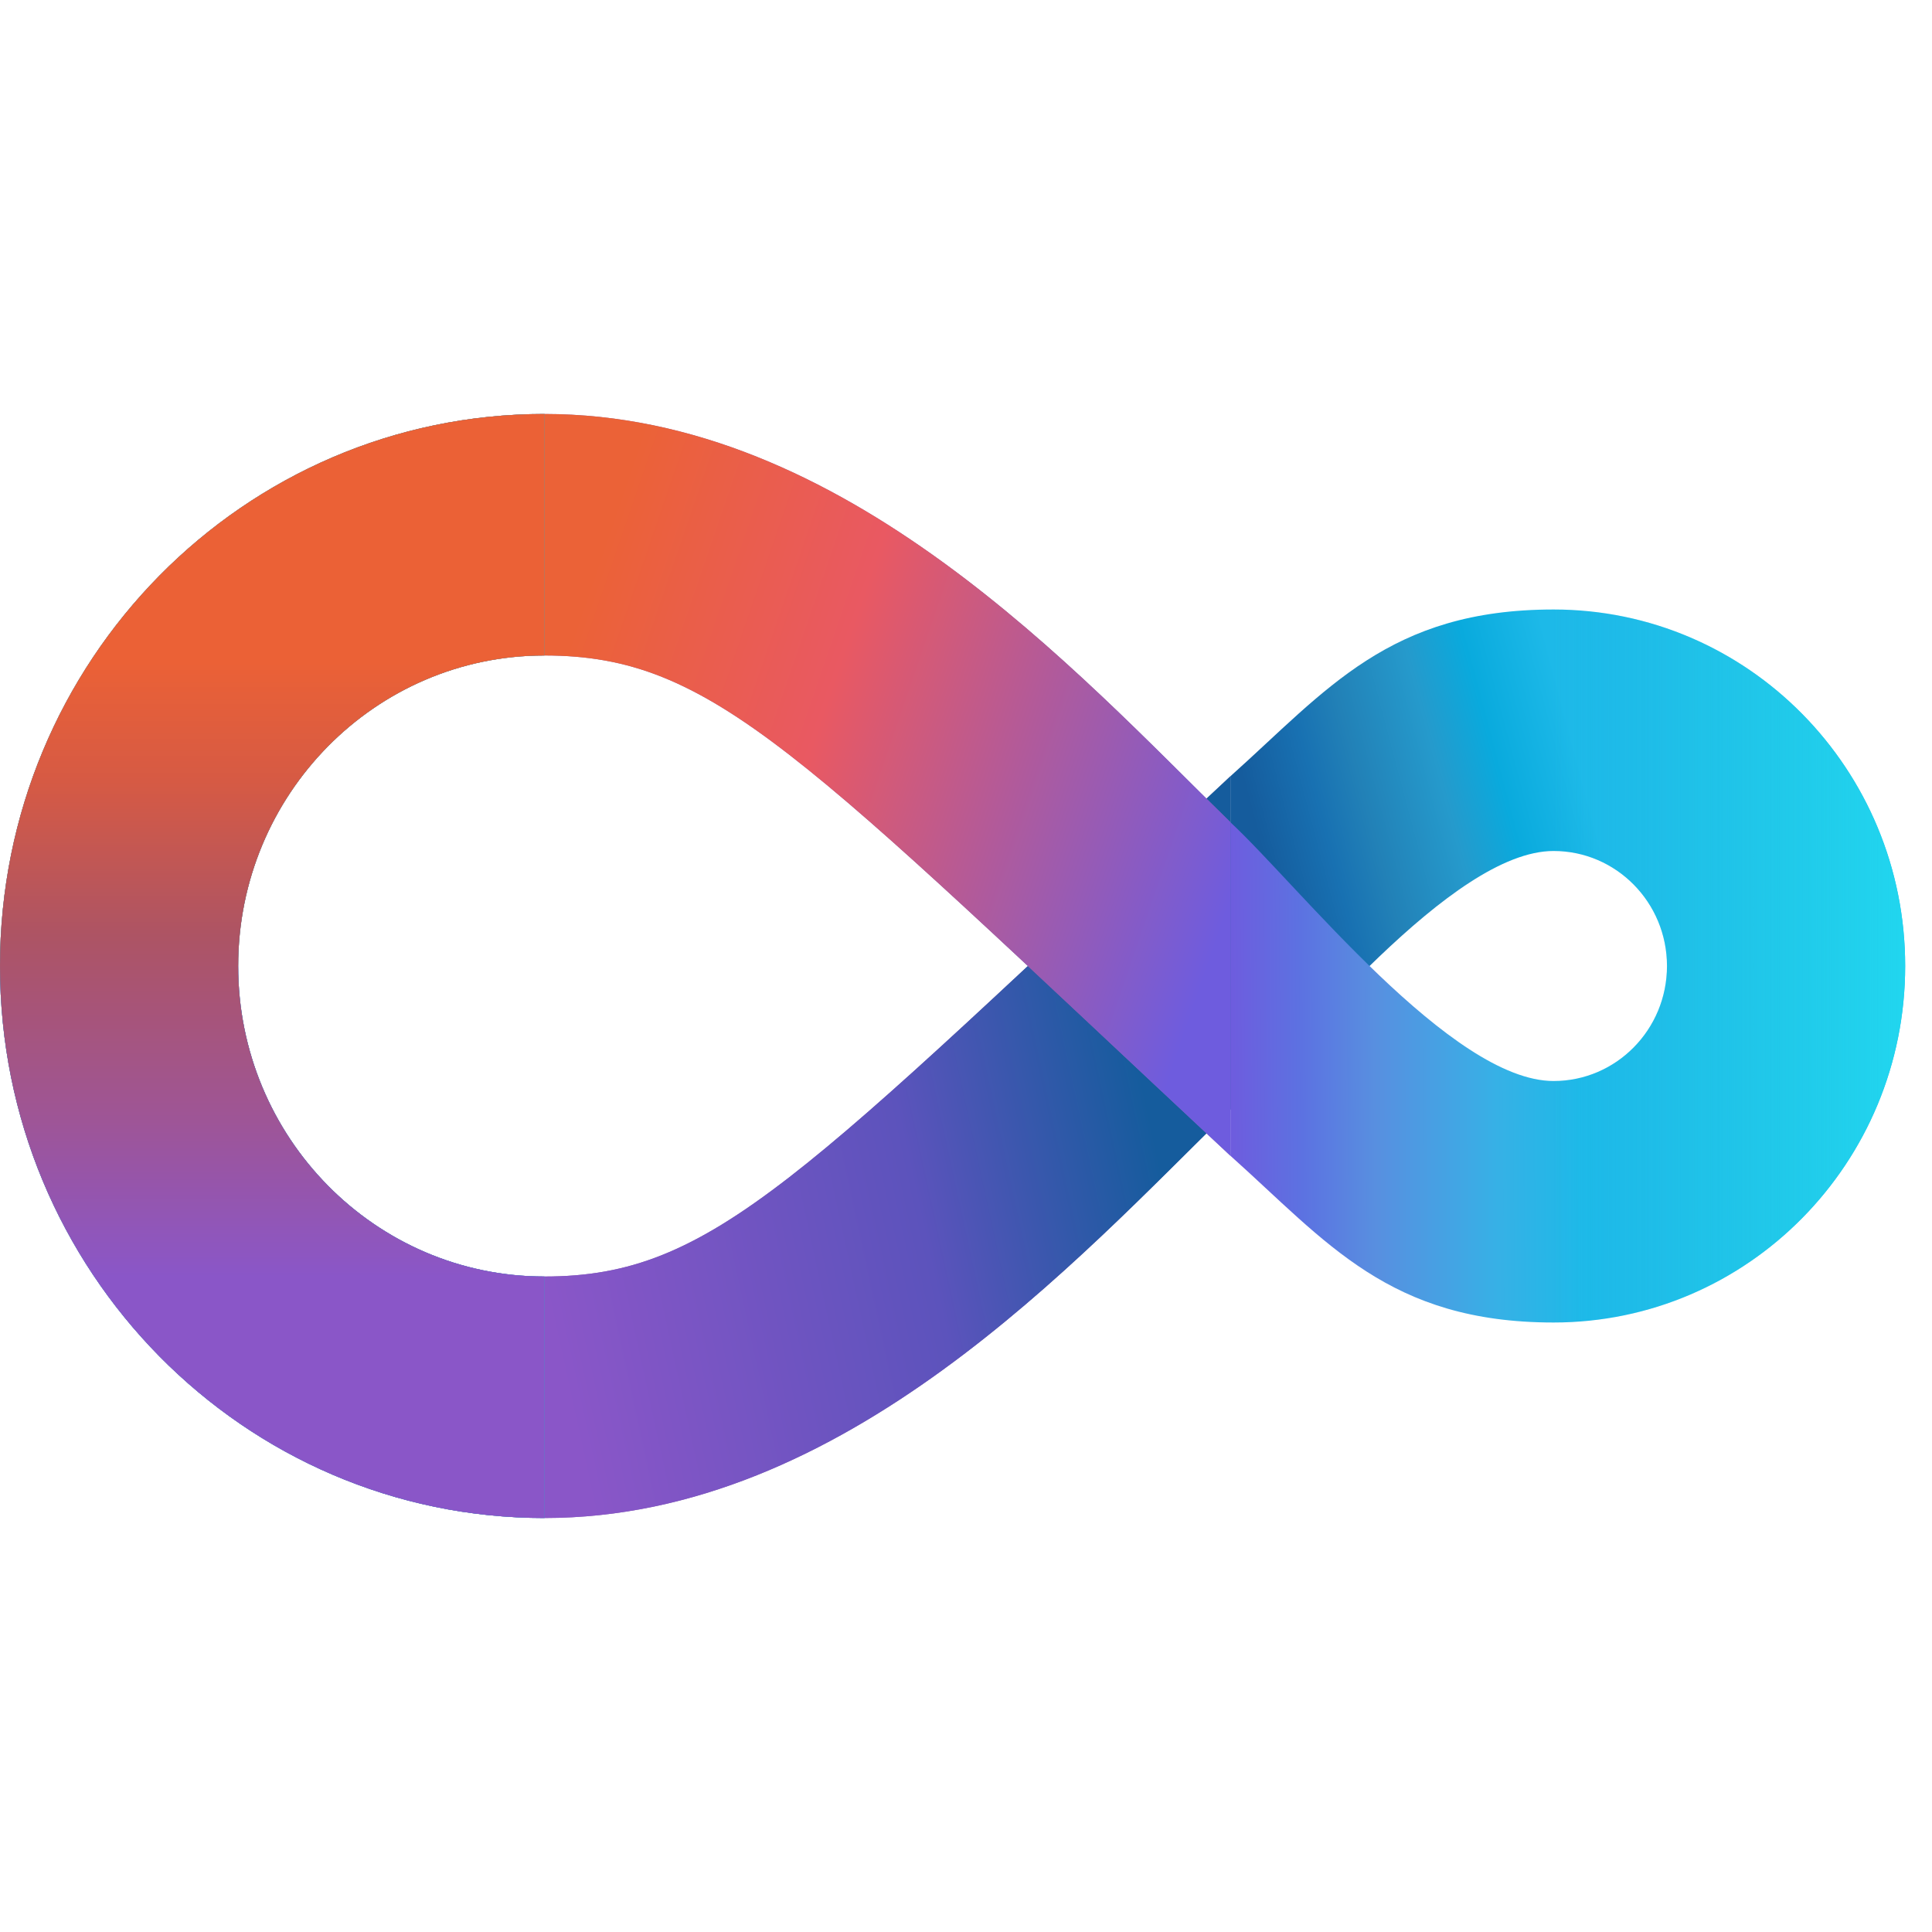
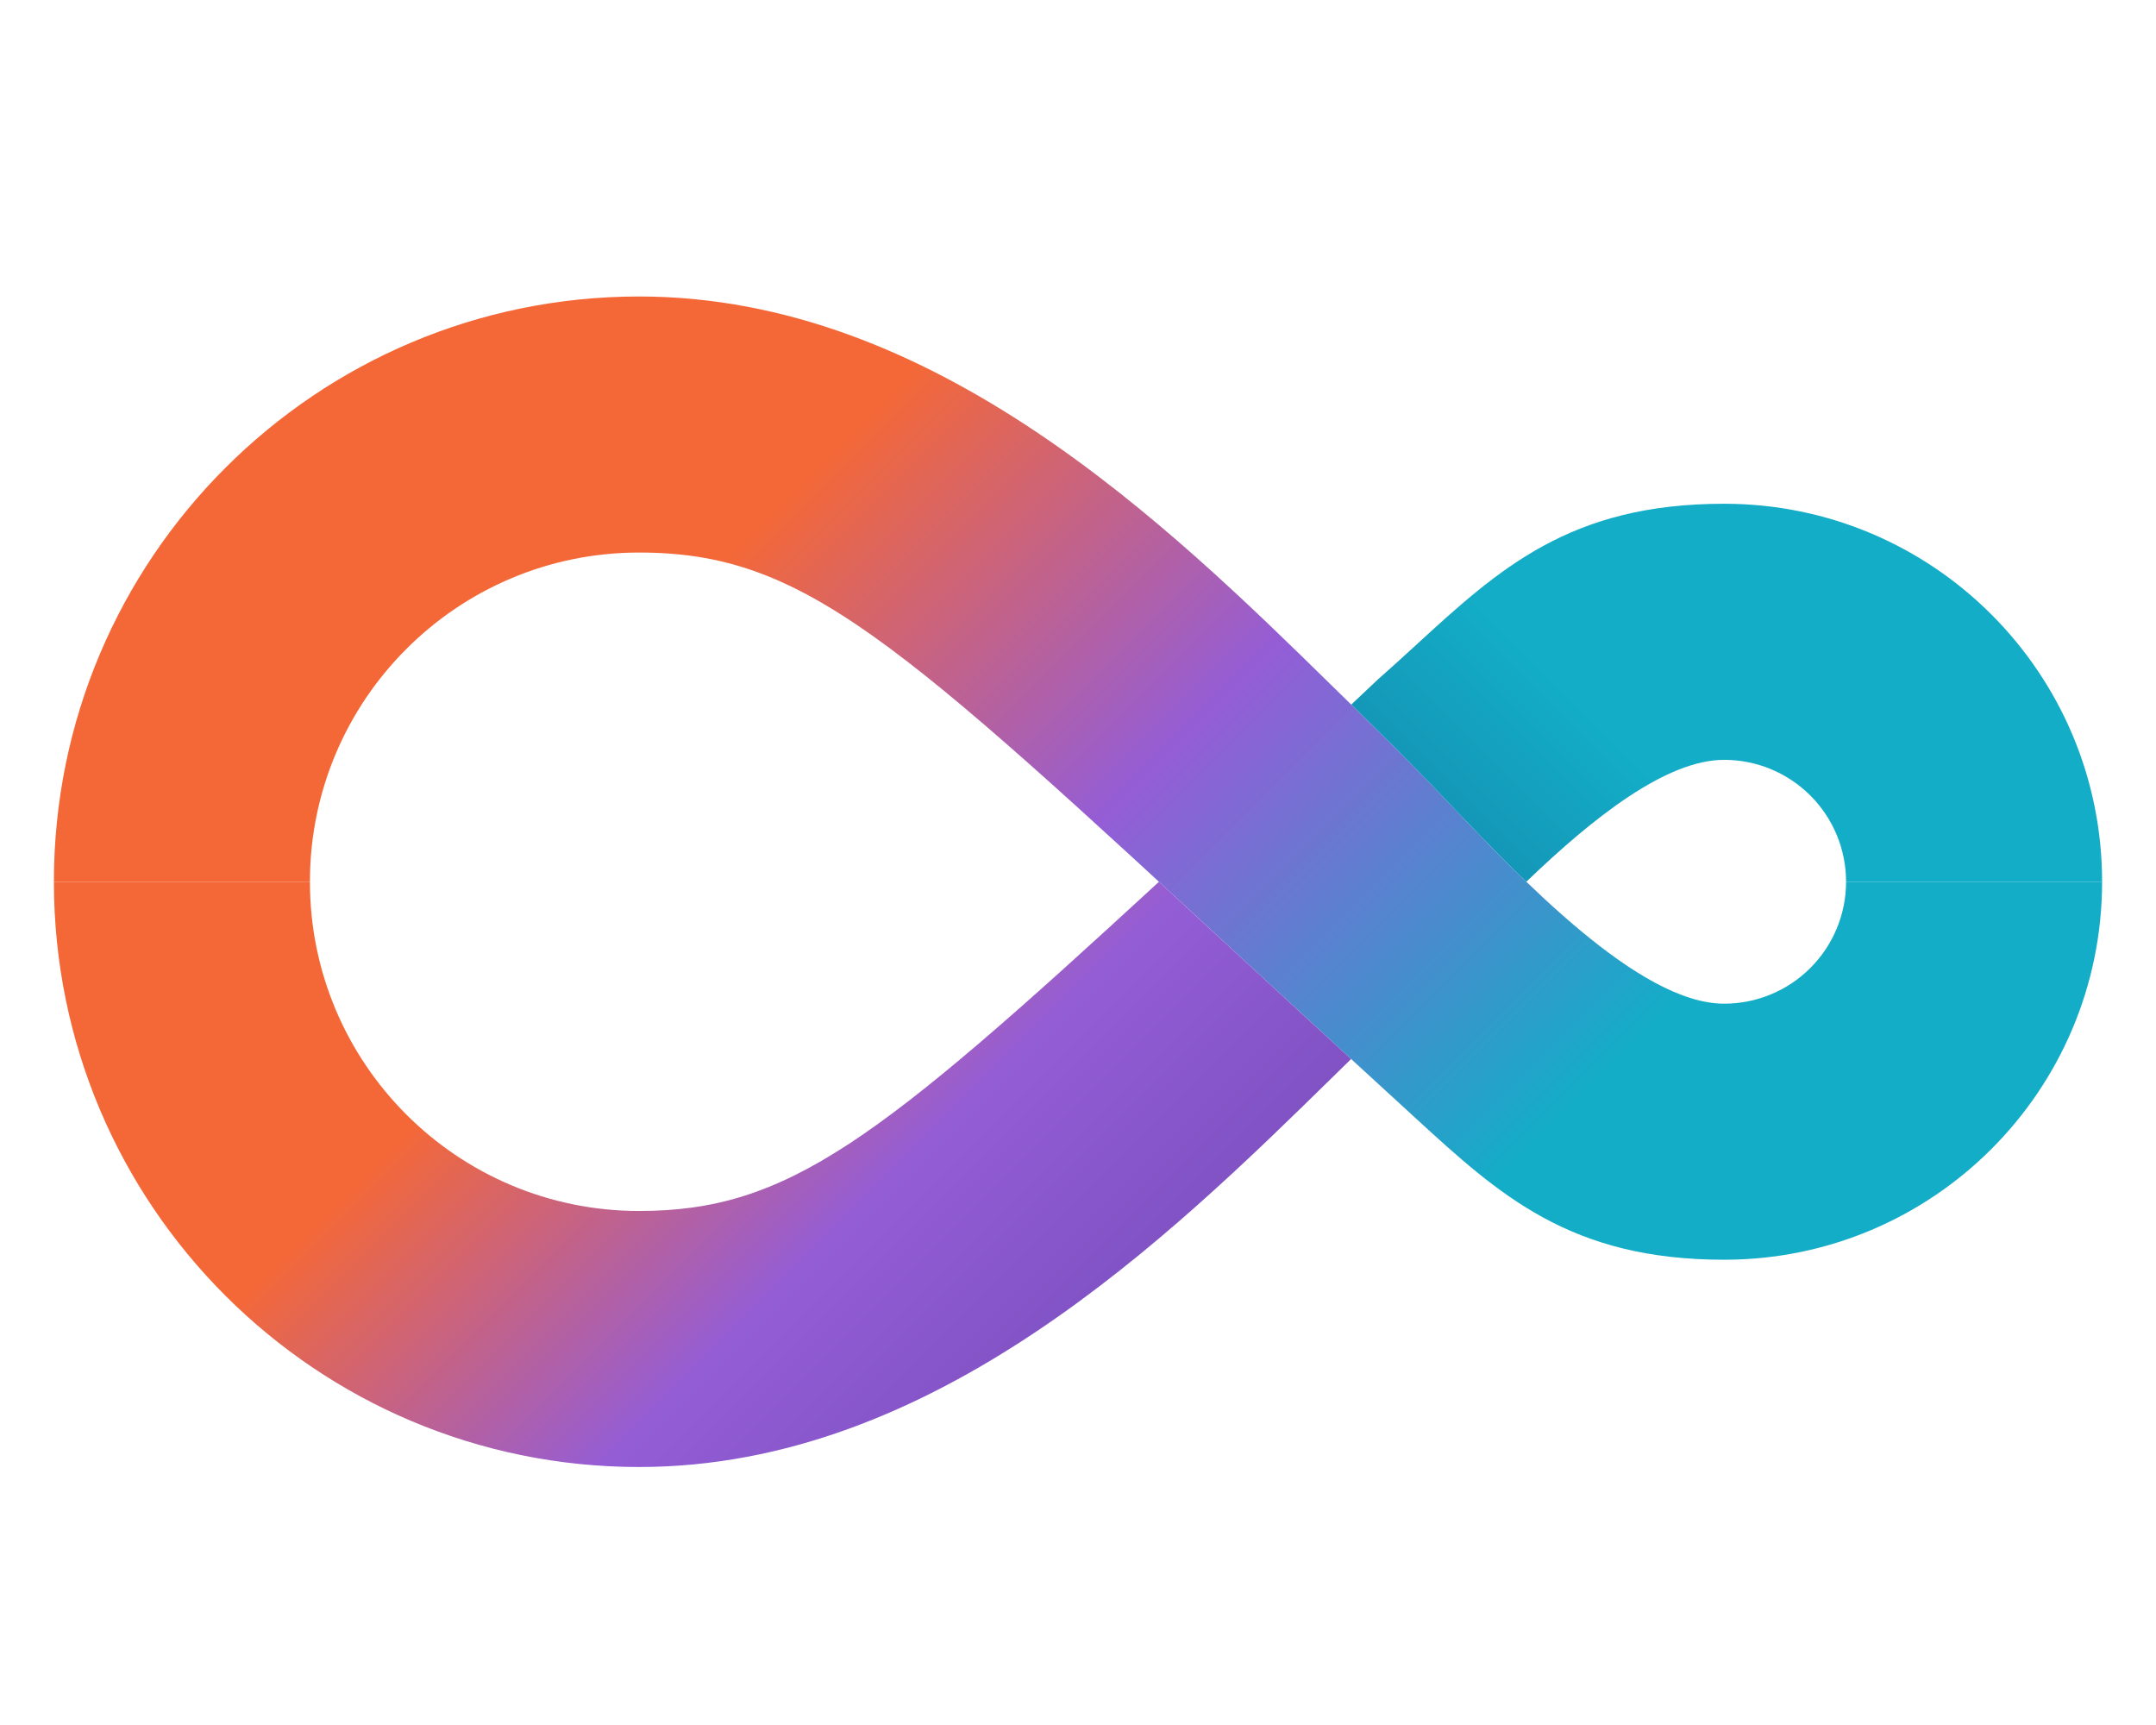
- <svg xmlns="http://www.w3.org/2000/svg" width="36" height="36" viewBox="0 0 36 36" fill="none">
-   <g>
-     <path d="M10.143 28.286C15.745 28.286 20.075 23.464 22.927 20.679V14.464C14.897 21.964 13.294 23.786 10.143 23.786C6.992 23.786 4.438 21.195 4.438 18H0C0 23.681 4.541 28.286 10.143 28.286Z" fill="#8669AC" />
-     <path d="M10.143 28.286C15.745 28.286 20.075 23.464 22.927 20.679V14.464C14.897 21.964 13.294 23.786 10.143 23.786C6.992 23.786 4.438 21.195 4.438 18H0C0 23.681 4.541 28.286 10.143 28.286Z" fill="url(#cmlpaint0_linear)" />
-     <path d="M10.143 7.714C15.745 7.714 20.075 12.536 22.927 15.321V21.536C14.897 14.036 13.294 12.214 10.143 12.214C6.992 12.214 4.438 14.805 4.438 18H0C0 12.319 4.541 7.714 10.143 7.714Z" fill="#8669AC" />
-     <path d="M10.143 7.714C15.745 7.714 20.075 12.536 22.927 15.321V21.536C14.897 14.036 13.294 12.214 10.143 12.214C6.992 12.214 4.438 14.805 4.438 18H0C0 12.319 4.541 7.714 10.143 7.714Z" fill="url(#cmlpaint1_linear)" />
-     <path d="M10.143 7.714C4.541 7.714 0 12.319 0 18C0 23.681 4.541 28.286 10.143 28.286V23.786C6.992 23.786 4.438 21.195 4.438 18C4.438 14.805 6.992 12.214 10.143 12.214V7.714Z" fill="#27AFC8" />
-     <path d="M10.143 7.714C4.541 7.714 0 12.319 0 18C0 23.681 4.541 28.286 10.143 28.286V23.786C6.992 23.786 4.438 21.195 4.438 18C4.438 14.805 6.992 12.214 10.143 12.214V7.714Z" fill="url(#cmlpaint2_linear)" />
-     <path d="M35.5 18C35.5 14.331 32.567 11.357 28.949 11.357C25.885 11.357 24.723 12.857 22.927 14.464L22.927 20.679C24.195 19.5 27.047 15.857 28.949 15.857C30.116 15.857 31.062 16.817 31.062 18L35.5 18Z" fill="url(#cmlpaint3_linear)" />
-     <path d="M35.5 18C35.5 21.669 32.567 24.643 28.949 24.643C25.885 24.643 24.723 23.143 22.927 21.536L22.927 15.322C24.195 16.5 27.047 20.143 28.949 20.143C30.116 20.143 31.062 19.184 31.062 18L35.5 18Z" fill="url(#cmlpaint4_linear)" />
-     <path d="M28.949 24.643C32.567 24.643 35.5 21.669 35.5 18C35.5 14.331 32.567 11.357 28.949 11.357V15.857C30.116 15.857 31.062 16.817 31.062 18C31.062 19.183 30.116 20.143 28.949 20.143V24.643Z" fill="url(#cmlpaint5_linear)" />
-   </g>
+ <svg xmlns="http://www.w3.org/2000/svg" width="80" height="64" viewBox="0 0 80 64" fill="none">
+   <path d="M49.45 25.468C43.373 19.514 34.682 11 23.715 11C11.722 11 2 20.722 2 32.715H11.5C11.5 25.969 16.969 20.5 23.715 20.5C29.806 20.5 33.197 23.637 46.462 35.909C48.472 37.769 50.491 39.62 52.51 41.47C55.635 44.333 58.26 46.738 63.976 46.738C71.721 46.738 78 40.459 78 32.715H68.5C68.5 33.914 68.023 35.065 67.175 35.913C66.327 36.762 65.176 37.238 63.976 37.238C60.83 37.238 56.467 32.644 53.393 29.409C52.112 28.059 50.779 26.77 49.45 25.468Z" fill="url(#paint0_linear)" />
+   <path d="M56.635 32.715C55.477 31.602 54.37 30.437 53.393 29.409C52.333 28.292 51.238 27.217 50.139 26.142L51.083 25.25C51.577 24.815 52.049 24.381 52.511 23.96C55.635 21.095 58.26 18.69 63.976 18.69C71.721 18.69 78 24.969 78 32.715H68.5C68.5 32.121 68.383 31.533 68.156 30.984C67.929 30.435 67.595 29.936 67.175 29.516C66.755 29.096 66.257 28.763 65.708 28.535C65.159 28.308 64.57 28.191 63.976 28.191C61.829 28.191 59.117 30.328 56.635 32.715V32.715Z" fill="url(#paint1_linear)" />
+   <path d="M43.004 32.715C44.077 33.703 45.227 34.767 46.462 35.909C47.683 37.039 48.908 38.165 50.134 39.291L49.45 39.961C43.373 45.914 34.682 54.428 23.715 54.428C11.722 54.428 2 44.707 2 32.715H11.5C11.5 39.46 16.969 44.929 23.715 44.929C29.24 44.929 32.542 42.349 43.004 32.715V32.715Z" fill="url(#paint2_linear)" />
  <defs>
-     <linearGradient id="cmlpaint0_linear" x1="5.494" y1="22.822" x2="21.363" y2="19.379" gradientUnits="userSpaceOnUse">
-       <stop offset="0.264" stop-color="#8A56C8" />
-       <stop offset="0.704" stop-color="#5C53BC" />
-       <stop offset="0.985" stop-color="#155C9D" />
+     <linearGradient id="paint0_linear" x1="30" y1="17.5" x2="56" y2="43.5" gradientUnits="userSpaceOnUse">
+       <stop stop-color="#F46837" />
+       <stop offset="0.458" stop-color="#945DD6" />
+       <stop offset="1" stop-color="#13ADC7" />
    </linearGradient>
-     <linearGradient id="cmlpaint1_linear" x1="10.566" y1="12.107" x2="23.07" y2="16.392" gradientUnits="userSpaceOnUse">
-       <stop stop-color="#EB6237" />
-       <stop offset="0.37" stop-color="#E95962" />
-       <stop offset="1" stop-color="#6E5CDE" />
+     <linearGradient id="paint1_linear" x1="53.458" y1="29.604" x2="63" y2="20.062" gradientUnits="userSpaceOnUse">
+       <stop stop-color="#1497B8" />
+       <stop offset="0.453" stop-color="#13ADC7" />
    </linearGradient>
-     <linearGradient id="cmlpaint2_linear" x1="10.143" y1="23.786" x2="10.143" y2="12.322" gradientUnits="userSpaceOnUse">
-       <stop stop-color="#8A56C8" />
-       <stop offset="0.252" stop-color="#9E5597" />
-       <stop offset="0.555" stop-color="#AD5464" />
-       <stop offset="0.805" stop-color="#D65A44" />
-       <stop offset="1" stop-color="#EB6136" />
-     </linearGradient>
-     <linearGradient id="cmlpaint3_linear" x1="24.195" y1="18.429" x2="30.122" y2="16.863" gradientUnits="userSpaceOnUse">
-       <stop stop-color="#155C9D" />
-       <stop offset="0.202" stop-color="#1871B2" />
-       <stop offset="0.342" stop-color="#2281B7" />
-       <stop offset="0.581" stop-color="#259ACC" />
-       <stop offset="0.756" stop-color="#09AADD" />
-       <stop offset="1" stop-color="#1DB9E8" />
-     </linearGradient>
-     <linearGradient id="cmlpaint4_linear" x1="22.927" y1="19.982" x2="29.477" y2="19.93" gradientUnits="userSpaceOnUse">
-       <stop stop-color="#6E5CDE" />
-       <stop offset="0.203" stop-color="#5C72E1" />
-       <stop offset="0.41" stop-color="#588FE0" />
-       <stop offset="0.759" stop-color="#36B1E6" />
-       <stop offset="1" stop-color="#1DB9E8" />
-     </linearGradient>
-     <linearGradient id="cmlpaint5_linear" x1="28.949" y1="16.929" x2="35.5" y2="16.929" gradientUnits="userSpaceOnUse">
-       <stop stop-color="#23BAE8" stop-opacity="0" />
-       <stop offset="0.418" stop-color="#23D0E8" stop-opacity="0.38" />
-       <stop offset="1" stop-color="#21D6EF" />
+     <linearGradient id="paint2_linear" x1="24" y1="33" x2="41" y2="50" gradientUnits="userSpaceOnUse">
+       <stop stop-color="#F46837" />
+       <stop offset="0.583" stop-color="#945DD6" />
+       <stop offset="1" stop-color="#7E51C2" />
    </linearGradient>
  </defs>
</svg>
